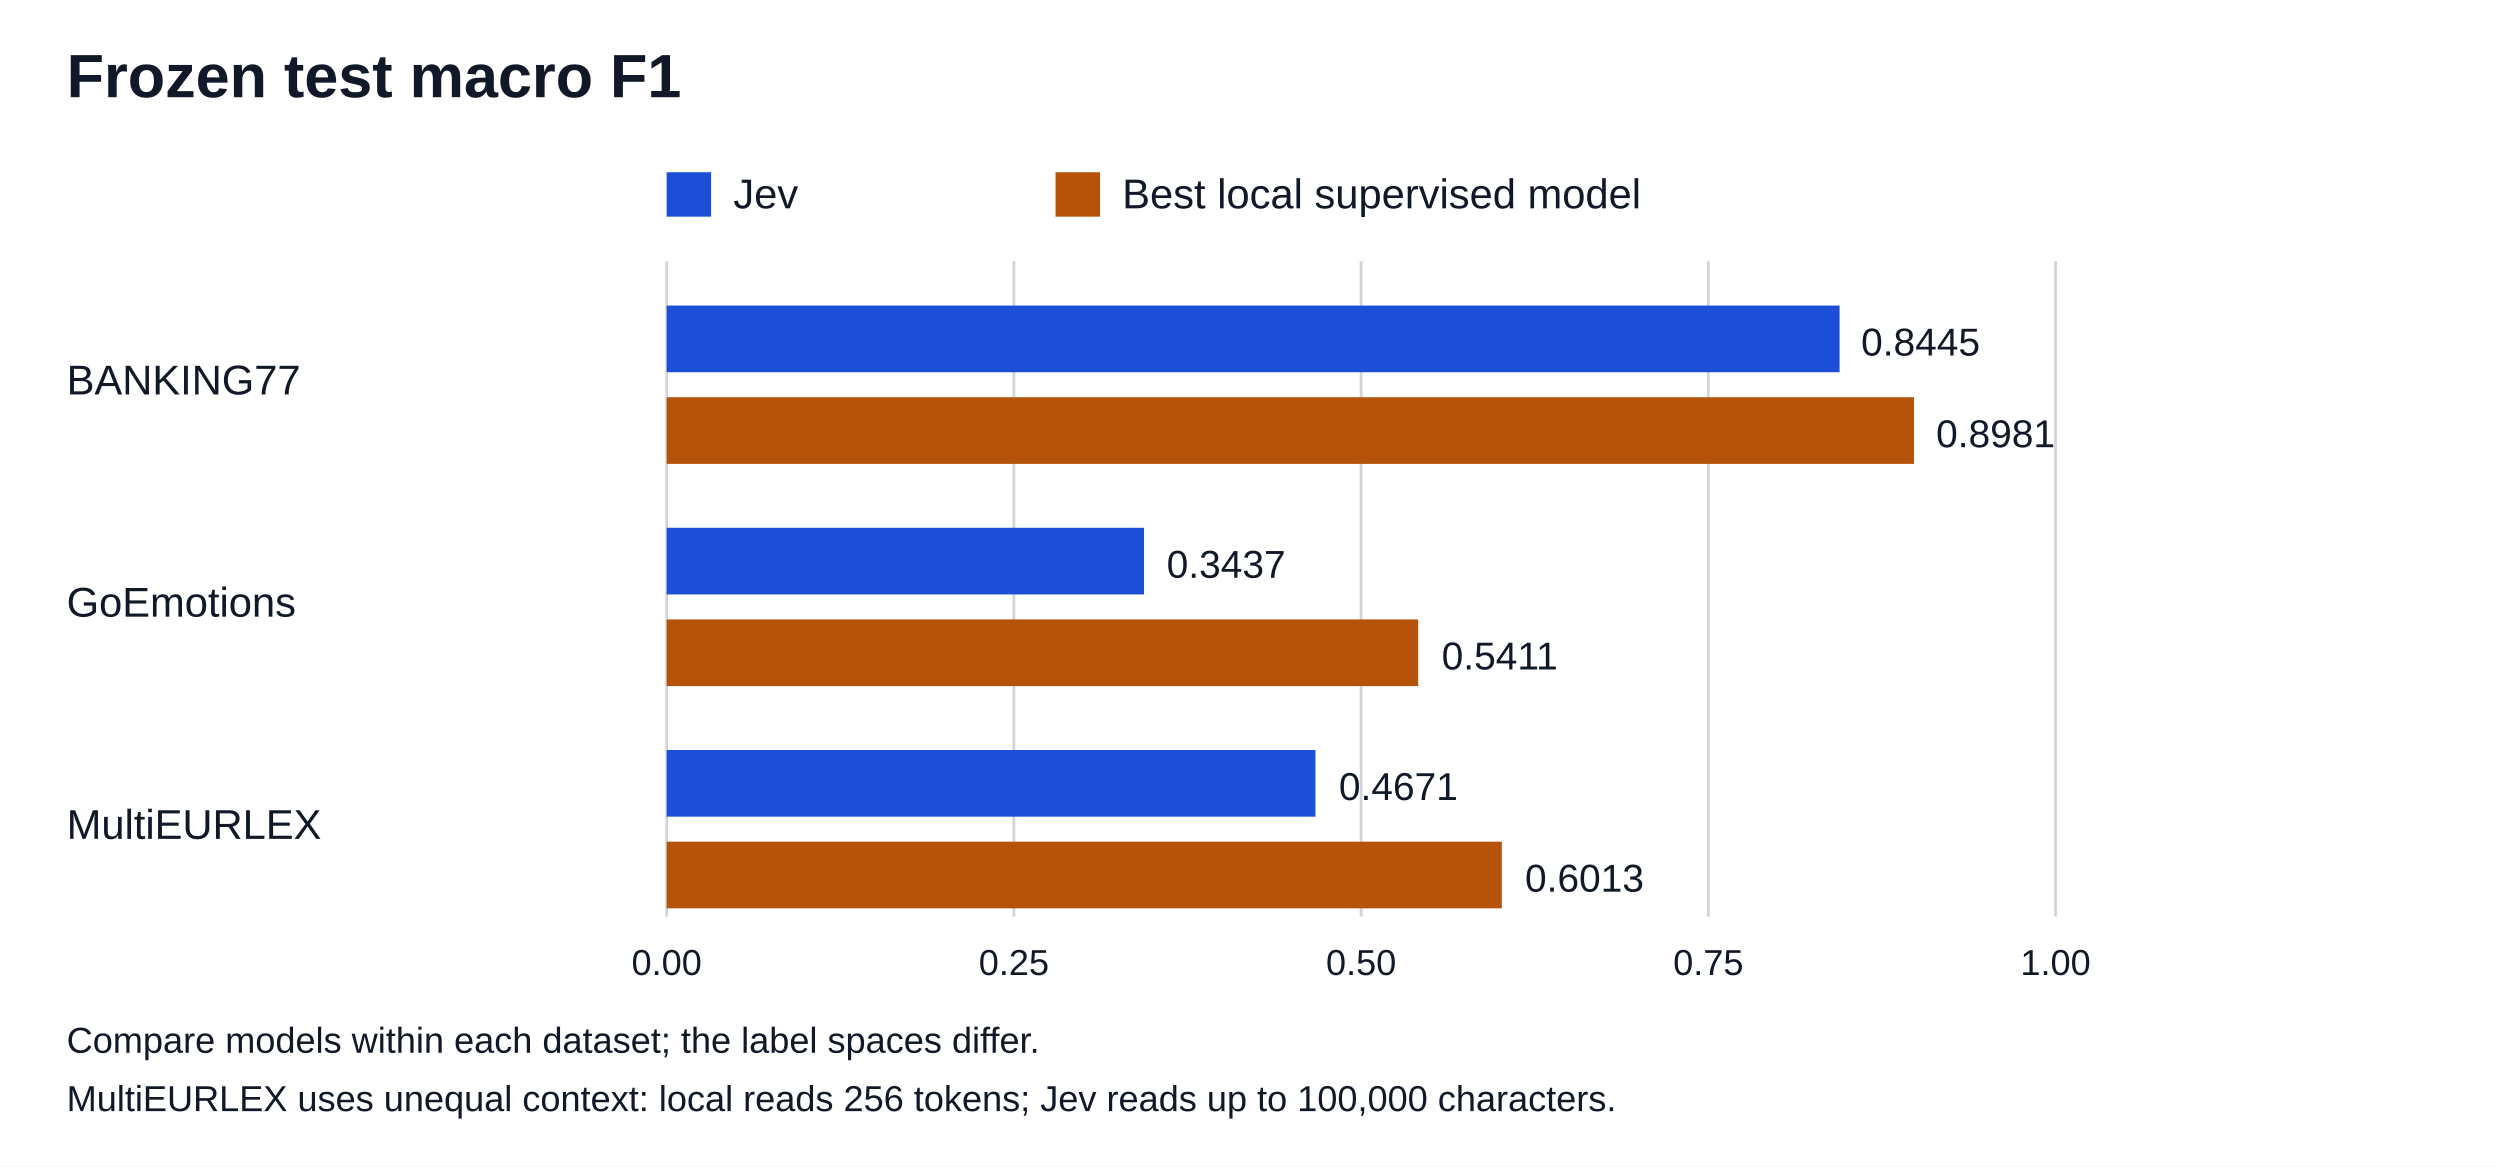
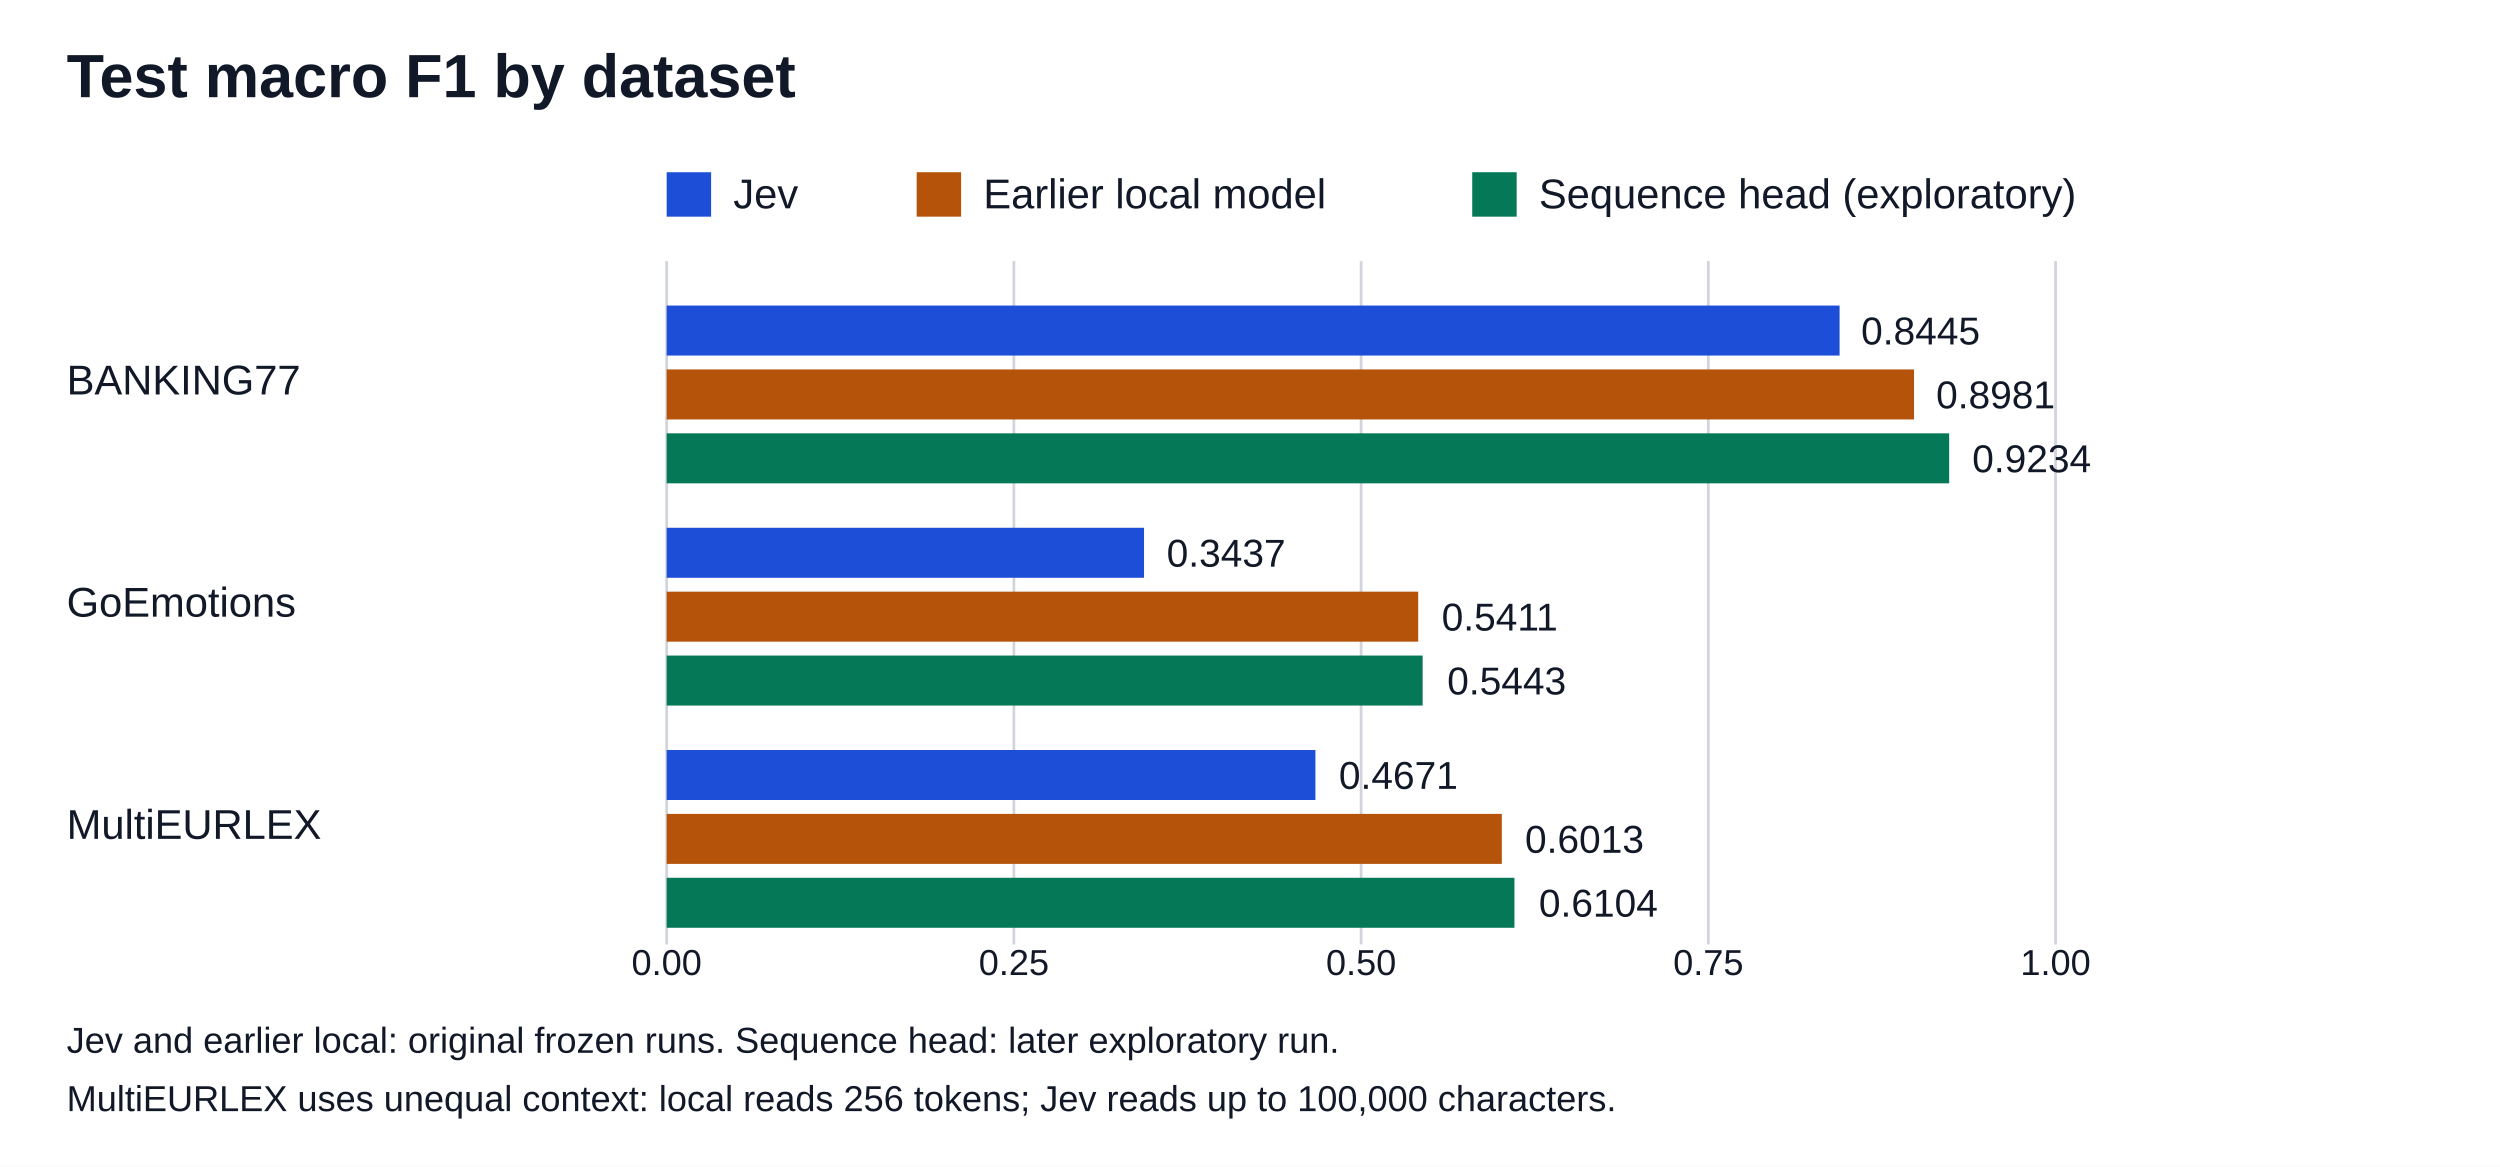
<svg xmlns="http://www.w3.org/2000/svg" width="900" height="420" viewBox="0 0 900 420" role="img" aria-labelledby="title description">
  <rect width="900" height="420" fill="#ffffff" />
  <g font-family="Arial, Helvetica, sans-serif" fill="#111827">
-     <text x="24" y="35" font-size="22" font-weight="bold">Frozen test macro F1</text>
+     <text x="24" y="35" font-size="22" font-weight="bold">Test macro F1 by dataset</text>
    <rect x="240" y="62" width="16" height="16" fill="#1d4ed8" />
    <text x="264" y="75" font-size="15">Jev</text>
-     <rect x="380" y="62" width="16" height="16" fill="#b45309" />
-     <text x="404" y="75" font-size="15">Best local supervised model</text>
+     <rect x="330" y="62" width="16" height="16" fill="#b45309" />
+     <text x="354" y="75" font-size="15">Earlier local model</text>
+     <rect x="530" y="62" width="16" height="16" fill="#047857" />
+     <text x="554" y="75" font-size="15">Sequence head (exploratory)</text>
    <g stroke="#d1d5db" stroke-width="1">
-       <line x1="240" y1="94" x2="240" y2="330" />
-       <line x1="365" y1="94" x2="365" y2="330" />
-       <line x1="490" y1="94" x2="490" y2="330" />
-       <line x1="615" y1="94" x2="615" y2="330" />
-       <line x1="740" y1="94" x2="740" y2="330" />
+       <line x1="240" y1="94" x2="240" y2="340" />
+       <line x1="365" y1="94" x2="365" y2="340" />
+       <line x1="490" y1="94" x2="490" y2="340" />
+       <line x1="615" y1="94" x2="615" y2="340" />
+       <line x1="740" y1="94" x2="740" y2="340" />
    </g>
    <g font-size="15">
      <text x="24" y="142">BANKING77</text>
      <text x="24" y="222">GoEmotions</text>
      <text x="24" y="302">MultiEURLEX</text>
    </g>
    <g fill="#1d4ed8">
-       <rect x="240" y="110" width="422.25" height="24" />
-       <rect x="240" y="190" width="171.85" height="24" />
-       <rect x="240" y="270" width="233.55" height="24" />
+       <rect x="240" y="110" width="422.25" height="18" />
+       <rect x="240" y="190" width="171.85" height="18" />
+       <rect x="240" y="270" width="233.55" height="18" />
    </g>
    <g fill="#b45309">
-       <rect x="240" y="143" width="449.05" height="24" />
-       <rect x="240" y="223" width="270.55" height="24" />
-       <rect x="240" y="303" width="300.65" height="24" />
+       <rect x="240" y="133" width="449.05" height="18" />
+       <rect x="240" y="213" width="270.55" height="18" />
+       <rect x="240" y="293" width="300.65" height="18" />
+     </g>
+     <g fill="#047857">
+       <rect x="240" y="156" width="461.7" height="18" />
+       <rect x="240" y="236" width="272.15" height="18" />
+       <rect x="240" y="316" width="305.2" height="18" />
    </g>
    <g font-size="14">
-       <text x="670" y="128">0.8445</text>
-       <text x="697" y="161">0.8981</text>
-       <text x="420" y="208">0.3437</text>
-       <text x="519" y="241">0.5411</text>
-       <text x="482" y="288">0.4671</text>
-       <text x="549" y="321">0.6013</text>
+       <text x="670" y="124">0.8445</text>
+       <text x="697" y="147">0.8981</text>
+       <text x="710" y="170">0.9234</text>
+       <text x="420" y="204">0.3437</text>
+       <text x="519" y="227">0.5411</text>
+       <text x="521" y="250">0.5443</text>
+       <text x="482" y="284">0.4671</text>
+       <text x="549" y="307">0.6013</text>
+       <text x="554" y="330">0.6104</text>
    </g>
    <g font-size="13" text-anchor="middle">
      <text x="240" y="351">0.00</text>
      <text x="365" y="351">0.25</text>
      <text x="490" y="351">0.50</text>
      <text x="615" y="351">0.75</text>
      <text x="740" y="351">1.00</text>
    </g>
-     <text x="24" y="379" font-size="13">Compare models within each dataset; the label spaces differ.</text>
+     <text x="24" y="379" font-size="13">Jev and earlier local: original frozen runs. Sequence head: later exploratory run.</text>
    <text x="24" y="400" font-size="13">MultiEURLEX uses unequal context: local reads 256 tokens; Jev reads up to 100,000 characters.</text>
  </g>
</svg>
